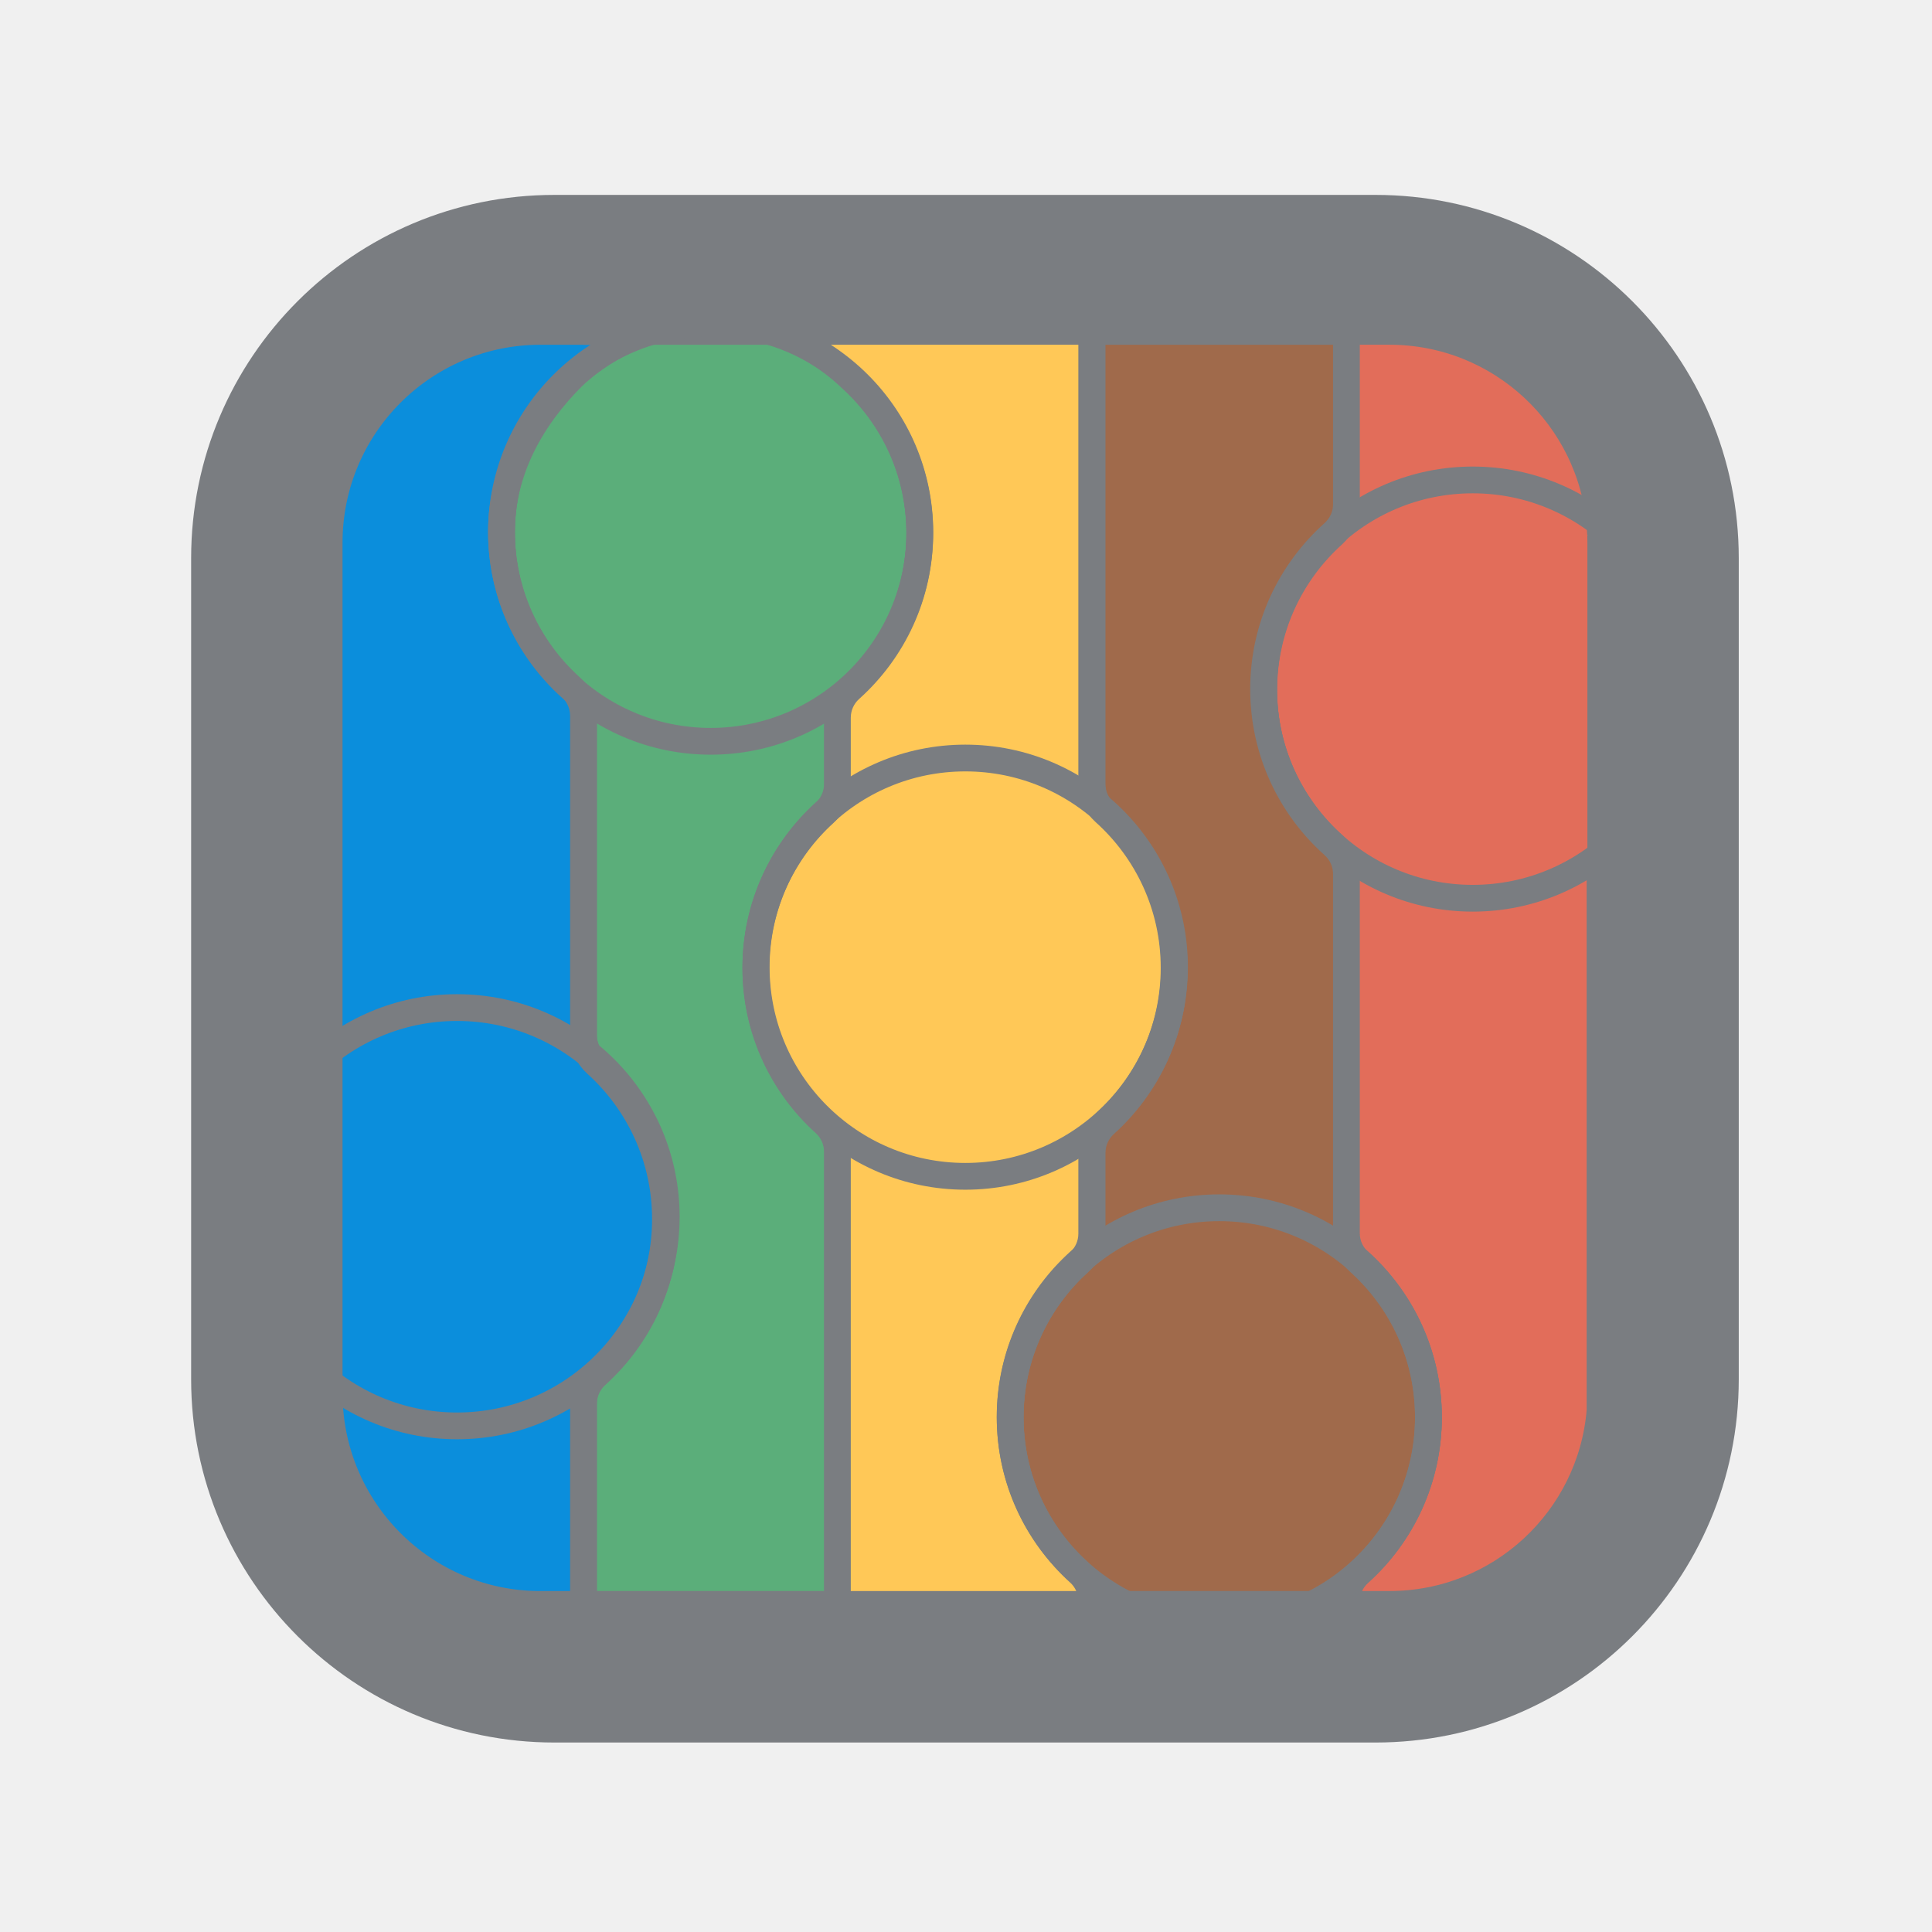
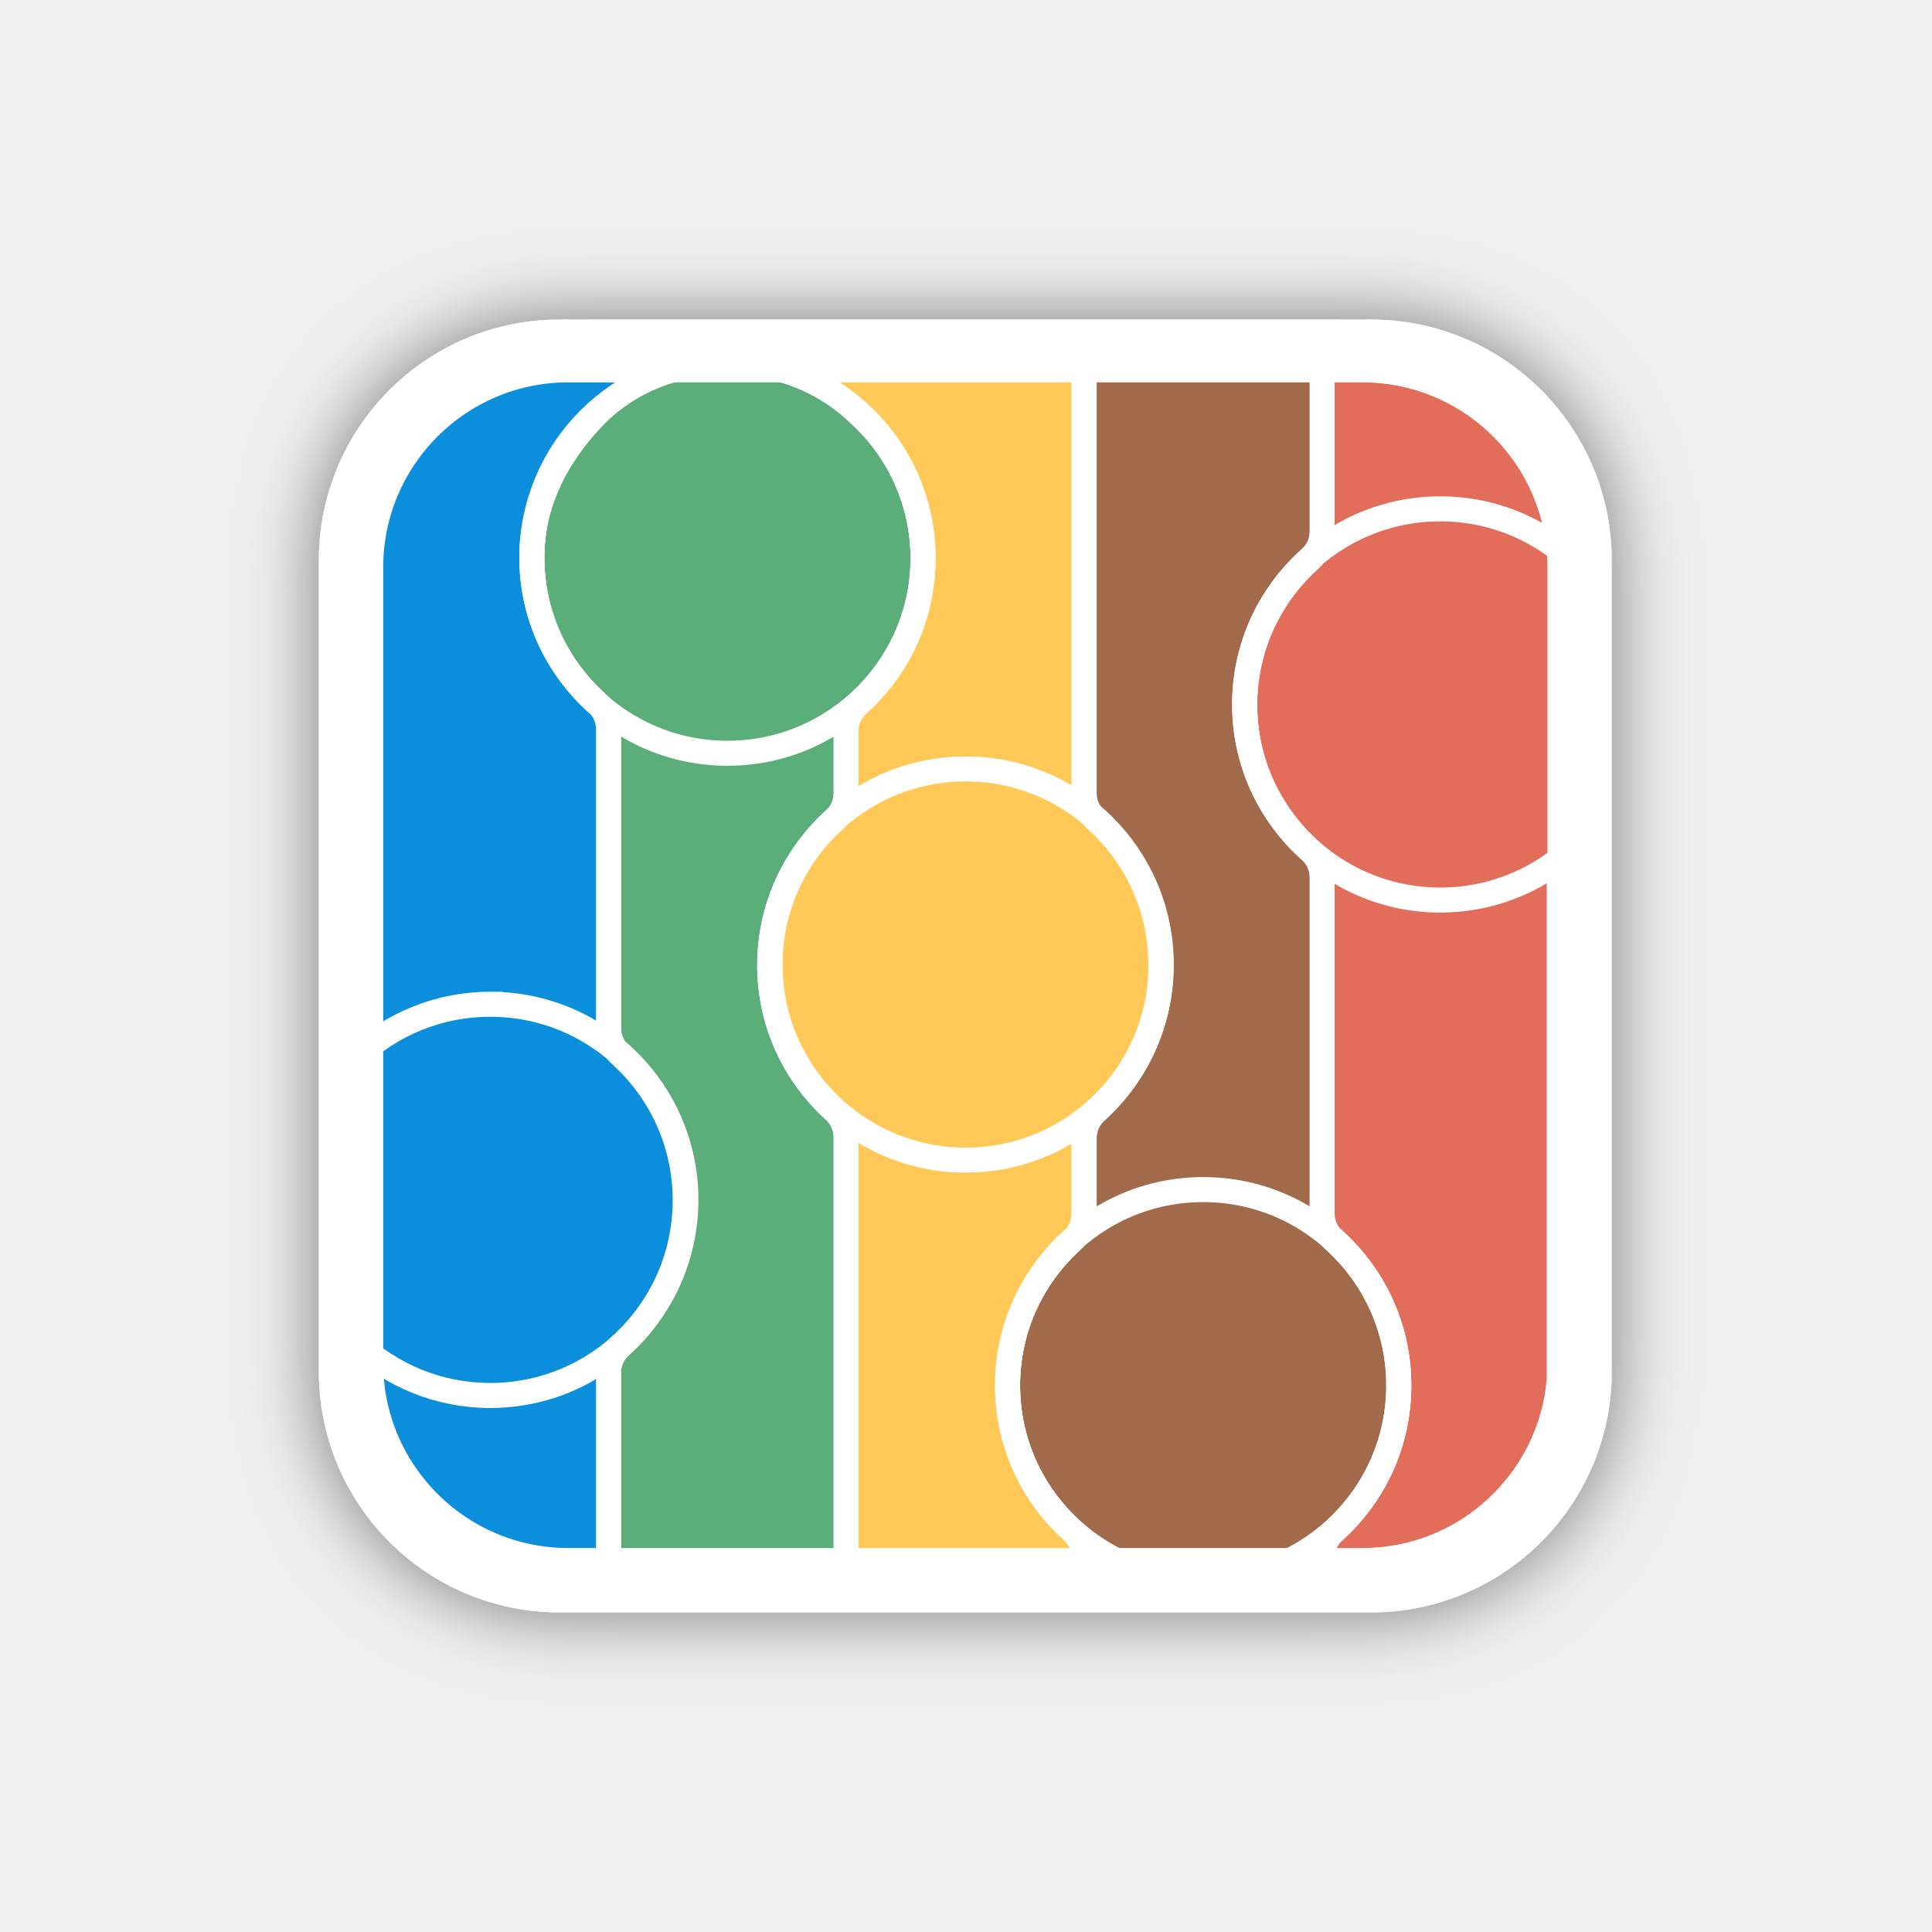
- <svg xmlns="http://www.w3.org/2000/svg" id="Layer_1" data-name="Layer 1" viewBox="0 0 1025.06 1025.06">
+ <svg xmlns="http://www.w3.org/2000/svg" id="Background" viewBox="0 0 1025.06 1025.06">
  <defs>
    <style>
-       .cls-1 {
-         fill: #5bae7a;
+       .cls-1, .cls-2 {
+         fill: none;
      }

-       .cls-1, .cls-2, .cls-3, .cls-4, .cls-5, .cls-6 {
-         stroke: #7a7d81;
-         stroke-width: 14.2px;
+       .cls-3 {
+         fill: #ffc857;
      }

-       .cls-1, .cls-2, .cls-3, .cls-5, .cls-6 {
+       .cls-3, .cls-2, .cls-4, .cls-5, .cls-6, .cls-7 {
+         stroke: #fff;
+         stroke-width: 13.28px;
+       }
+ 
+       .cls-3, .cls-4, .cls-5, .cls-6, .cls-7 {
        stroke-linecap: round;
        stroke-linejoin: bevel;
      }

      .cls-2 {
+         stroke-miterlimit: 10;
+       }
+ 
+       .cls-4 {
+         fill: #e26d5a;
+       }
+ 
+       .cls-5 {
        fill: #0b8edc;
      }

-       .cls-3 {
+       .cls-6 {
        fill: #a06a4b;
      }

-       .cls-4 {
-         fill: none;
-         stroke-miterlimit: 10;
-       }
- 
-       .cls-5 {
-         fill: #ffc857;
+       .cls-8 {
+         fill: #fff;
+         filter: url(#outer-glow-1);
      }

      .cls-7 {
-         fill: #7a7d81;
-       }
- 
-       .cls-6 {
-         fill: #e26d5a;
+         fill: #5bae7a;
      }
    </style>
+     <filter id="outer-glow-1" x="108.53" y="109.53" width="807" height="806" filterUnits="userSpaceOnUse">
+       <feOffset dx="0" dy="0" />
+       <feGaussianBlur result="blur" stdDeviation="20" />
+       <feFlood flood-color="#000" flood-opacity=".5" />
+       <feComposite in2="blur" operator="in" />
+       <feComposite in="SourceGraphic" />
+     </filter>
  </defs>
-   <g id="Background">
-     <g>
-       <rect class="cls-7" x="101.41" y="103.41" width="821.12" height="821.12" rx="192.74" ry="192.74" />
-       <path class="cls-6" d="M849.23,283.82c0-.12,0-.25-.02-.37-.05-1.37-.13-2.73-.24-4.1,0-.1,0-.19,0-.28-4.51-57.78-52.83-103.26-111.76-103.26h-23.17c-.03.41-.04.81-.04,1.22v91.44c0,5.8-2.47,11.3-6.77,15.17-22.55,20.31-36.73,49.73-36.73,82.47s14.18,62.15,36.73,82.47c4.3,3.88,6.77,9.39,6.77,15.17v190.26c0,5.82,2.49,11.35,6.83,15.24,22.74,20.32,37.06,49.87,37.06,82.77s-14.32,62.45-37.06,82.77c-4.34,3.88-6.83,9.41-6.83,15.24h0c0,.41.02.82.04,1.22h23.17c58.76,0,106.94-45.19,111.72-102.72v-294.32c.13-.1.27-.19.4-.3v-165.99c0-1.38-.03-2.74-.08-4.11h0Z" />
-       <circle class="cls-4" cx="781.39" cy="365.61" r="110.97" />
-       <path class="cls-3" d="M721.14,669.57c-4.3-3.88-6.77-9.39-6.77-15.17v-190.73c0-5.82-2.5-11.36-6.84-15.24-22.77-20.32-37.11-49.88-37.11-82.81s14.33-62.48,37.11-82.81c4.34-3.88,6.84-9.41,6.84-15.24v-90.53c0-.41-.02-.82-.04-1.22h-134.86c-.03.41-.04.81-.04,1.22v239.29c0,5.8,2.47,11.3,6.77,15.17,22.55,20.31,36.73,49.73,36.73,82.47s-14.18,62.15-36.73,82.47c-4.3,3.88-6.77,9.39-6.77,15.17v42.77c0,5.8-2.47,11.3-6.77,15.17-22.55,20.31-36.73,49.73-36.73,82.47s14.18,62.15,36.73,82.47c4.3,3.88,6.77,9.39,6.77,15.17v.35c0,.41.02.82.04,1.22h134.86c.03-.41.04-.81.04-1.22v-.35c0-5.8,2.47-11.3,6.77-15.17,22.55-20.31,36.73-49.73,36.73-82.47s-14.18-62.15-36.73-82.47h0Z" />
-       <path class="cls-1" d="M309.58,177.04v8.23c0,5.8-2.47,11.3-6.77,15.17-22.55,20.31-36.73,49.73-36.73,82.47s14.18,62.15,36.73,82.47c4.3,3.88,6.77,9.39,6.77,15.17v168.92c0,5.8,2.47,11.3,6.77,15.17,22.55,20.31,36.73,49.73,36.73,82.47s-14.18,62.15-36.73,82.47c-4.3,3.88-6.77,9.39-6.77,15.17v105.27c0,.41.02.82.04,1.22h134.86c.03-.41.04-.81.04-1.22v-238.85c0-5.8-2.47-11.3-6.77-15.17-22.55-20.31-36.73-49.73-36.73-82.47s14.18-62.15,36.73-82.47c4.3-3.88,6.77-9.39,6.77-15.17v-35.34c0-5.8,2.47-11.3,6.77-15.17,22.55-20.31,36.73-49.73,36.73-82.47s-14.18-62.15-36.73-82.47c-4.3-3.88-6.77-9.39-6.77-15.17v-8.23c0-.41-.02-.82-.04-1.22h-134.86c-.03.41-.04.81-.04,1.22h0Z" />
-       <path class="cls-2" d="M286.76,851.25h22.77c.03-.41.04-.81.04-1.22v-105.53c0-5.8,2.47-11.3,6.77-15.17,22.55-20.31,36.73-49.73,36.73-82.47s-14.18-62.15-36.73-82.47c-4.3-3.88-6.77-9.39-6.77-15.17v-169.48c0-5.8-2.47-11.3-6.77-15.17-22.55-20.31-36.73-49.73-36.73-82.47s16.17-60.69,37.64-82.14c4.7-4.7,21.93-19.17,41.66-24.14h2.2c0-.41-38.02.41-38.04,0h-22.77c-61.92,0-112.12,50.19-112.12,112.12v451.21c0,61.92,50.19,112.12,112.12,112.12h0Z" />
-       <path class="cls-5" d="M423.09,176.13l-14.66-.32c23.5,6.46,38.35,20.59,42.67,24.46,22.66,20.31,36.91,49.8,36.91,82.64s-14.26,62.32-36.91,82.64c-4.33,3.88-6.8,9.41-6.8,15.21v35.34c0,5.78-2.45,11.27-6.73,15.15-22.44,20.31-36.54,49.65-36.54,82.3s14.1,62,36.54,82.3c4.28,3.88,6.73,9.37,6.73,15.15v239.05c0,.41.02.82.04,1.22h134.86c.03-.41.04-.81.04-1.22v-.56c0-5.78-2.45-11.27-6.73-15.15-22.44-20.31-36.54-49.65-36.54-82.3s14.1-62,36.54-82.3c4.28-3.88,6.73-9.37,6.73-15.15v-43.21c0-5.8,2.48-11.33,6.8-15.21,22.66-20.31,36.91-49.8,36.91-82.64s-14.26-62.32-36.91-82.64c-4.33-3.88-6.8-9.41-6.8-15.21v-238.66c0-.41-.02-.82-.04-1.22h-134.86c-6.66,0-15.53.2-16.9.31h-4.34Z" />
-       <circle class="cls-4" cx="242.51" cy="645.56" r="110.97" />
-       <circle class="cls-4" cx="377.05" cy="282.34" r="110.97" />
-       <circle class="cls-4" cx="646.91" cy="751.77" r="110.97" />
-       <circle class="cls-4" cx="512.18" cy="513.15" r="110.97" />
-     </g>
-   </g>
+   <rect class="cls-1" x=".53" y=".53" width="1024" height="1024" />
+   <rect class="cls-8" x="169.2" y="169.57" width="685.91" height="685.91" rx="127.71" ry="127.71" />
+   <path class="cls-4" d="M827.59,297.26c0-.12,0-.23-.01-.35-.05-1.28-.13-2.56-.22-3.83,0-.09,0-.18-.01-.26-4.22-54.04-49.41-96.58-104.54-96.58h-21.67c-.02.38-.04.76-.04,1.14v85.53c0,5.42-2.31,10.57-6.33,14.2-21.09,19-34.35,46.51-34.35,77.13s13.26,58.13,34.35,77.13c4.02,3.62,6.33,8.78,6.33,14.2v177.95c0,5.44,2.33,10.62,6.39,14.25,21.27,19,34.66,46.64,34.66,77.41s-13.39,58.41-34.66,77.41c-4.06,3.63-6.39,8.8-6.39,14.25h0c0,.38.01.77.04,1.14h21.67c54.95,0,100.03-42.27,104.49-96.07v-275.27c.12-.09.25-.19.37-.28v-155.25c0-1.29-.03-2.57-.08-3.84Z" />
+   <path class="cls-6" d="M707.79,658.05c-4.02-3.62-6.33-8.78-6.33-14.2v-178.39c0-5.45-2.33-10.63-6.4-14.25-21.29-19.01-34.7-46.66-34.7-77.45s13.41-58.44,34.7-77.45c4.06-3.63,6.4-8.81,6.4-14.25v-84.68c0-.38-.01-.77-.04-1.14h-126.13c-.02.38-.04.76-.04,1.14v223.81c0,5.42,2.31,10.57,6.33,14.2,21.09,19,34.35,46.51,34.35,77.13s-13.26,58.13-34.35,77.13c-4.02,3.62-6.33,8.78-6.33,14.2v40c0,5.42-2.31,10.57-6.33,14.2-21.09,19-34.35,46.51-34.35,77.13s13.26,58.13,34.35,77.13c4.02,3.62,6.33,8.78,6.33,14.2v.33c0,.38.01.77.04,1.14h126.13c.02-.38.04-.76.04-1.14v-.33c0-5.42,2.31-10.57,6.33-14.2,21.09-19,34.35-46.51,34.35-77.13s-13.26-58.13-34.35-77.13Z" />
+   <path class="cls-7" d="M322.86,197.39v7.7c0,5.42-2.31,10.57-6.33,14.2-21.09,19-34.35,46.51-34.35,77.13s13.26,58.13,34.35,77.13c4.02,3.62,6.33,8.78,6.33,14.2v157.99c0,5.42,2.31,10.57,6.33,14.2,21.09,19,34.35,46.51,34.35,77.13s-13.26,58.13-34.35,77.13c-4.02,3.62-6.33,8.78-6.33,14.2v98.46c0,.38.01.77.04,1.14h126.13c.02-.38.04-.76.04-1.14v-223.4c0-5.42-2.31-10.57-6.33-14.2-21.09-19-34.35-46.51-34.35-77.13s13.26-58.13,34.35-77.13c4.02-3.62,6.33-8.78,6.33-14.2v-33.05c0-5.42,2.31-10.57,6.33-14.2,21.09-19,34.35-46.51,34.35-77.13s-13.26-58.13-34.35-77.13c-4.02-3.62-6.33-8.78-6.33-14.2v-7.7c0-.38-.01-.77-.04-1.14h-126.13c-.02.38-.04.76-.04,1.14Z" />
+   <path class="cls-5" d="M301.52,827.98h21.3c.02-.38.04-.76.04-1.14v-98.71c0-5.42,2.31-10.57,6.33-14.2,21.09-19,34.35-46.51,34.35-77.13s-13.26-58.13-34.35-77.13c-4.02-3.62-6.33-8.78-6.33-14.2v-158.51c0-5.42-2.31-10.57-6.33-14.2-21.09-19-34.35-46.51-34.35-77.13s15.13-56.76,35.2-76.83c4.4-4.4,20.51-17.93,38.97-22.57h2.06c0-.38-35.56.38-35.58,0h-21.3c-57.91,0-104.86,46.95-104.86,104.86v422.02c0,57.91,46.95,104.86,104.86,104.86Z" />
+   <path class="cls-3" d="M429.02,196.55l-13.71-.3c21.98,6.04,35.86,19.26,39.91,22.88,21.19,19,34.53,46.59,34.53,77.29s-13.34,58.29-34.53,77.29c-4.04,3.63-6.36,8.79-6.36,14.22v33.05c0,5.4-2.29,10.54-6.3,14.17-20.99,18.99-34.18,46.44-34.18,76.97s13.19,57.98,34.18,76.97c4.01,3.62,6.3,8.77,6.3,14.17v223.59c0,.38.01.77.04,1.14h126.13c.02-.38.04-.76.04-1.14v-.52c0-5.4-2.29-10.54-6.3-14.17-20.99-18.99-34.18-46.44-34.18-76.97s13.19-57.98,34.18-76.97c4.01-3.62,6.3-8.77,6.3-14.17v-40.41c0-5.43,2.32-10.6,6.36-14.22,21.19-19,34.53-46.59,34.53-77.29s-13.34-58.29-34.53-77.29c-4.04-3.63-6.36-8.79-6.36-14.22v-223.21c0-.38-.01-.77-.04-1.14h-126.13c-6.24,0-14.52.19-15.81.29h-4.06Z" />
+   <circle class="cls-2" cx="385.96" cy="295.88" r="103.78" />
+   <circle class="cls-2" cx="638.36" cy="734.94" r="103.78" />
+   <circle class="cls-2" cx="512.35" cy="511.75" r="103.78" />
+   <path class="cls-2" d="M841.8,304.91c-19.01-21.42-46.75-34.93-77.65-34.93-57.32,0-103.78,46.47-103.78,103.78s46.47,103.78,103.78,103.78c30.9,0,58.63-13.51,77.65-34.93v-137.71Z" />
+   <path class="cls-2" d="M260.13,532.82c-27.53,0-52.56,10.72-71.13,28.22v151.13c18.58,17.49,43.6,28.22,71.13,28.22,57.32,0,103.78-46.47,103.78-103.78s-46.47-103.78-103.78-103.78Z" />
</svg>
